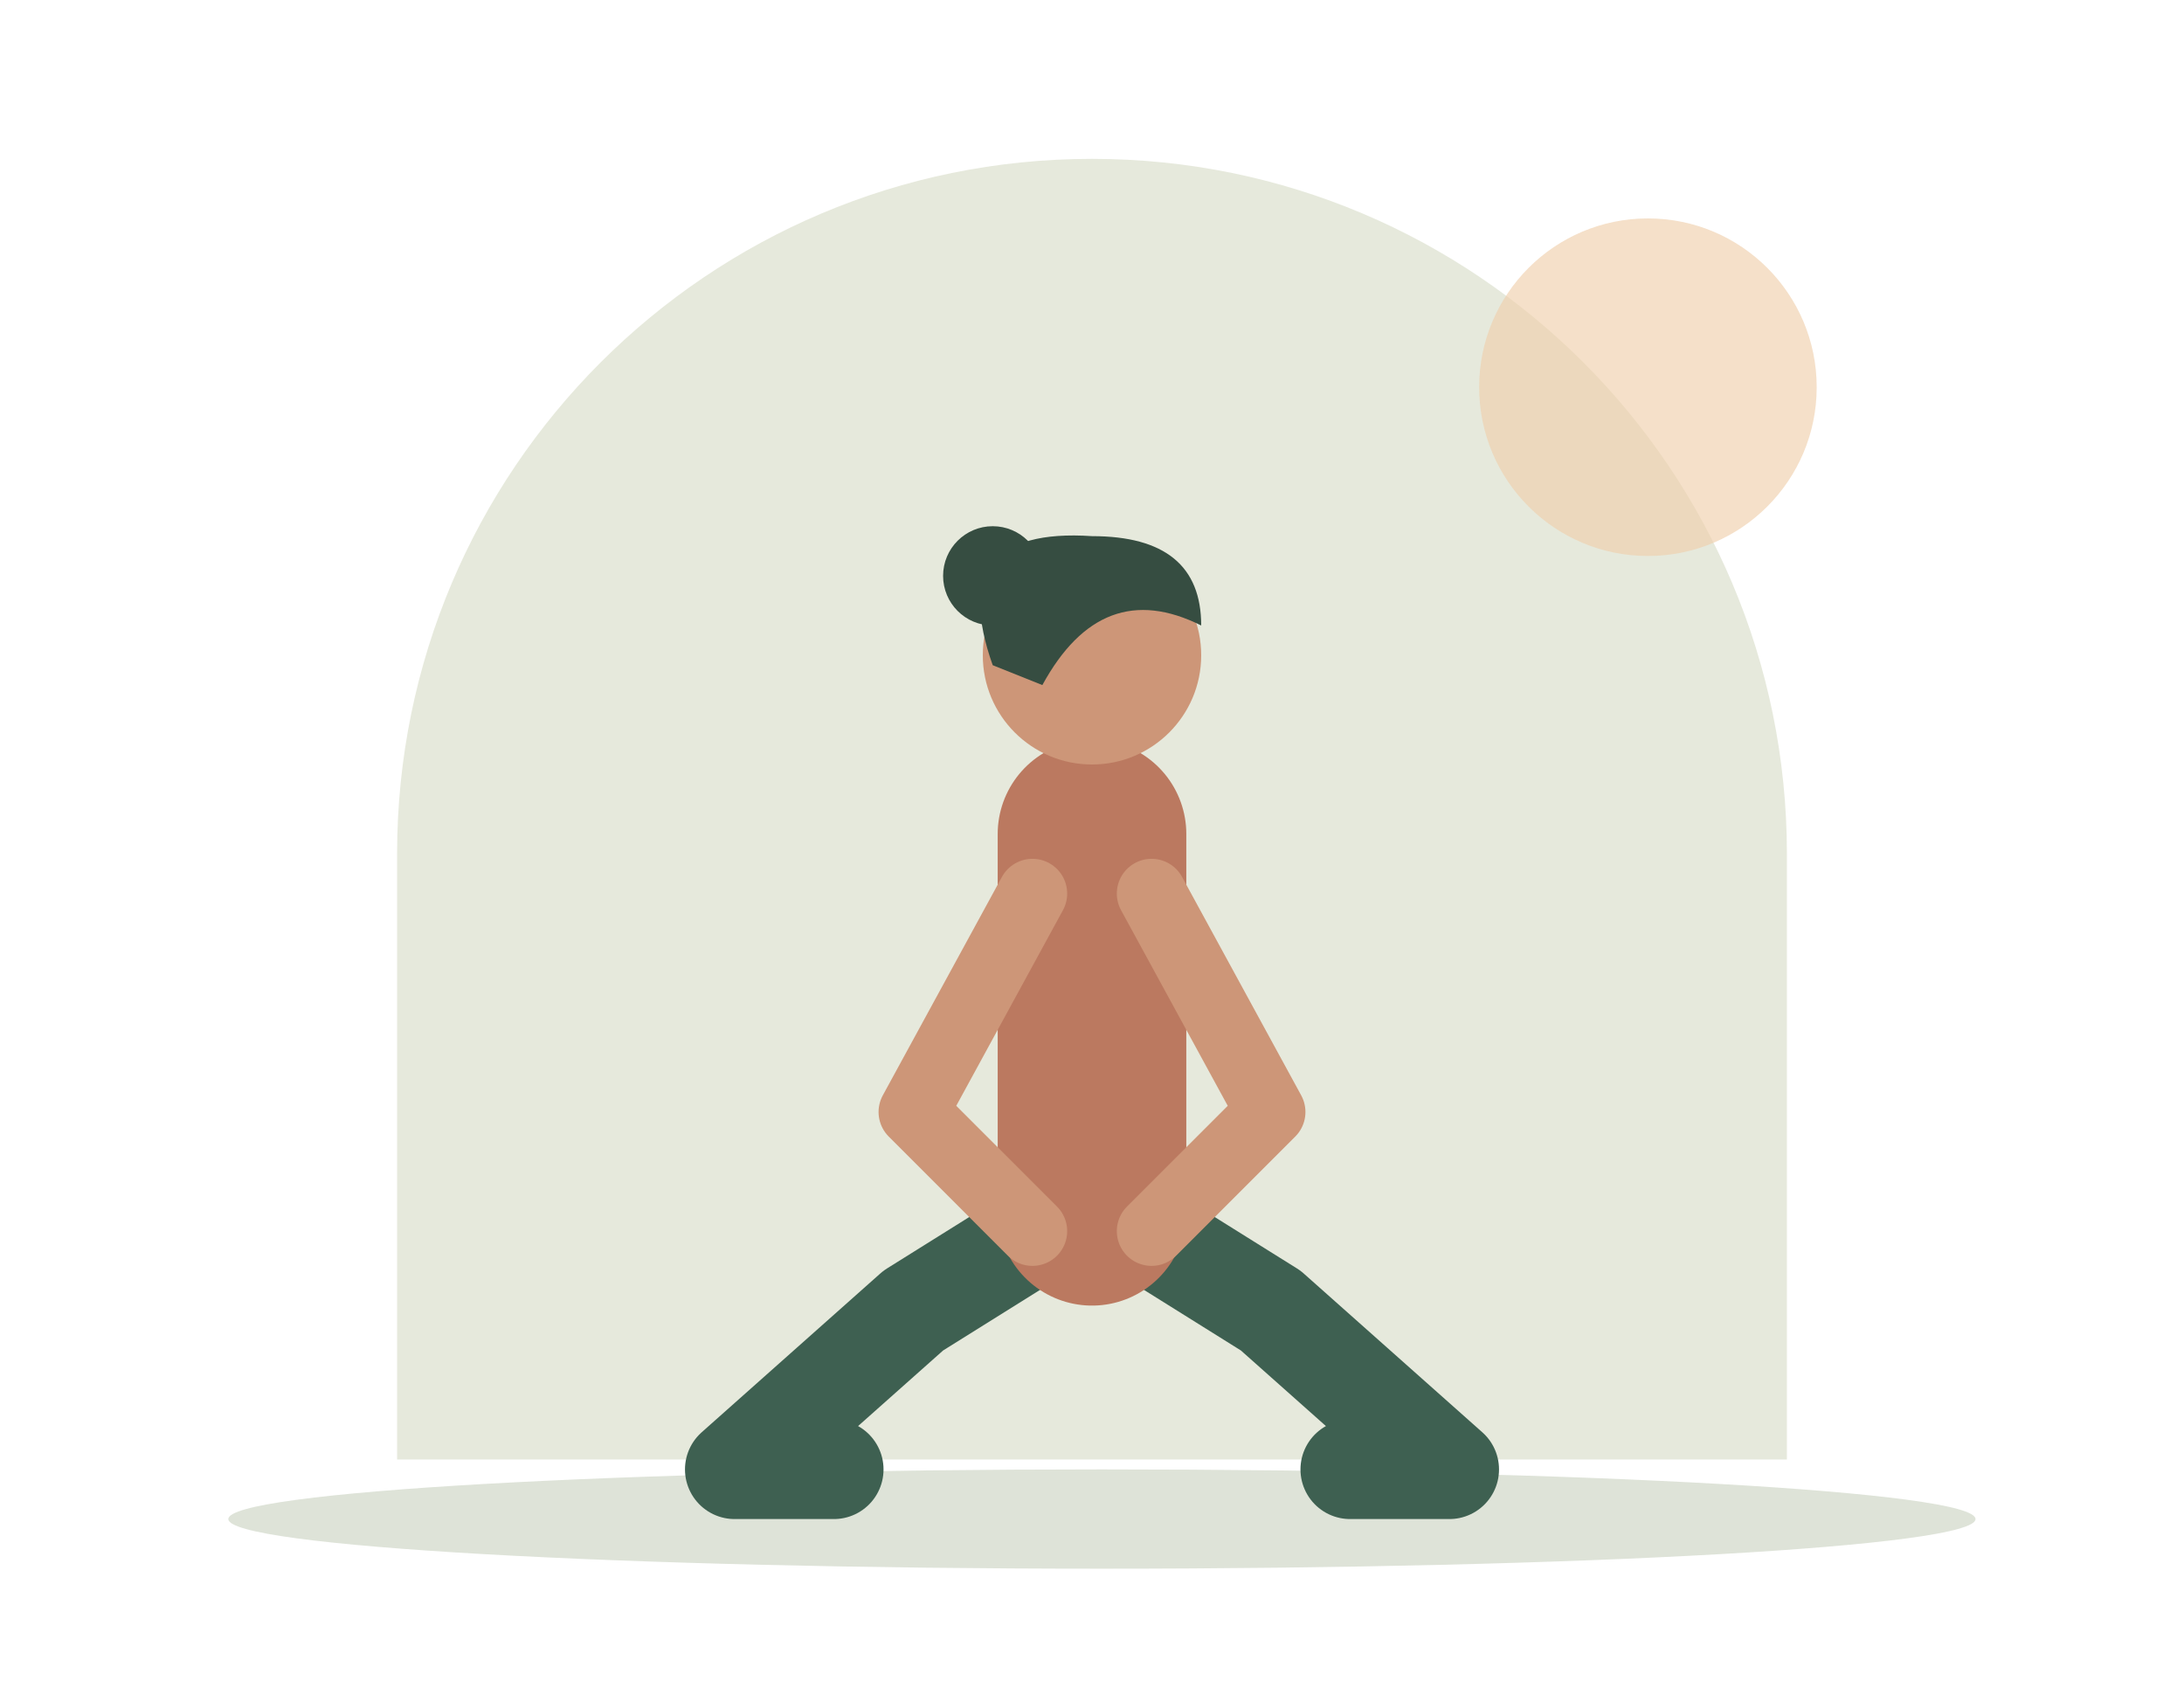
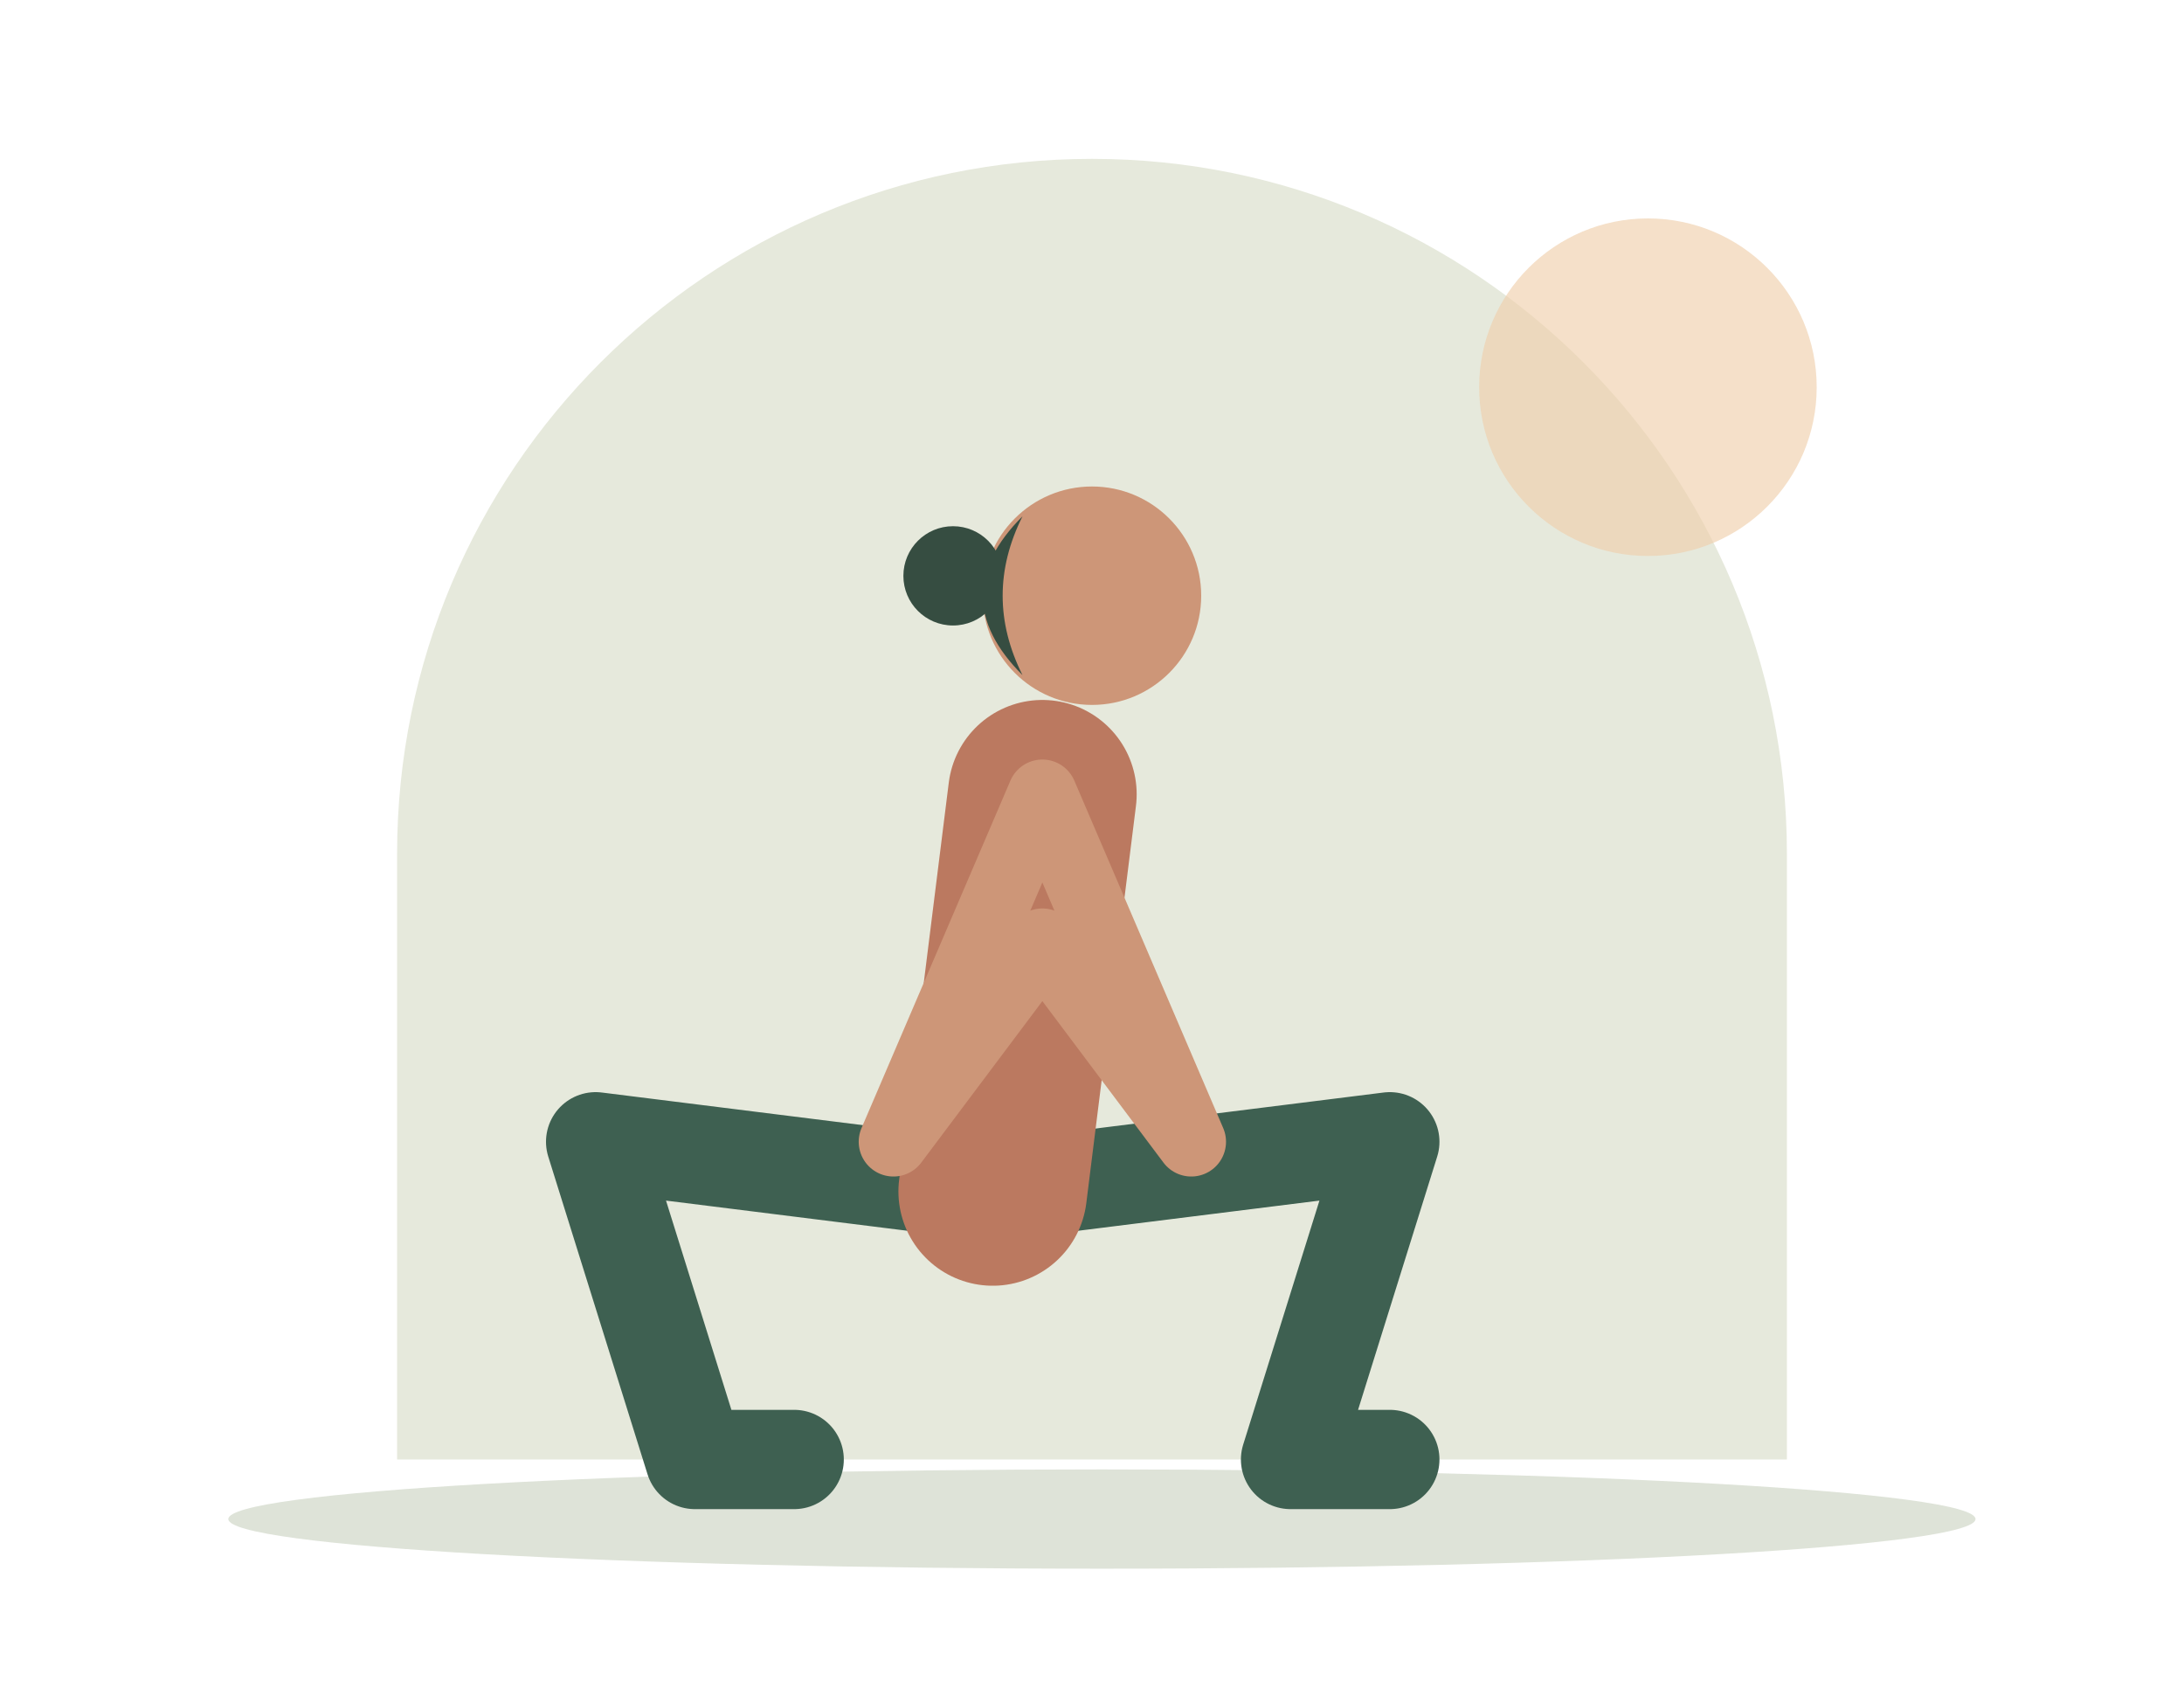
<svg xmlns="http://www.w3.org/2000/svg" width="440" height="340" viewBox="0 0 220 170">
  <path d="M40 147V86a70 70 0 0 1 140 0v61Z" fill="#e6e9dc" />
  <circle cx="166" cy="39" r="17" fill="#efcfac" opacity=".65" />
  <ellipse cx="111" cy="153" rx="88" ry="5" fill="#ccd4c3" opacity=".65" />
-   <path d="M108 122 L92 132 L74 148 L84 148 M112 122 L128 132 L146 148 L136 148" stroke="#3e6051" stroke-width="10" fill="none" stroke-linecap="round" stroke-linejoin="round" />
-   <path d="M110 84 L110 122" stroke="#bb7960" stroke-width="19" fill="none" stroke-linecap="round" />
-   <path d="M104 90 L92 112 L104 124 M116 90 L128 112 L116 124" stroke="#cd9678" stroke-width="7" fill="none" stroke-linecap="round" stroke-linejoin="round" />
-   <circle cx="110" cy="66" r="11" fill="#cd9678" />
-   <path d="M100 67 Q95 53 110 54 Q121 54 121 63 Q111 58 105 69Z" fill="#364d41" />
-   <circle cx="100" cy="58" r="5" fill="#364d41" />
+   <path d="M100 120 L60 115 L70 147 L80 147 M100 120 L140 115 L130 147 L140 147" stroke="#3e6051" stroke-width="10" fill="none" stroke-linecap="round" stroke-linejoin="round" />
+   <path d="M105 80 L100 120" stroke="#bb7960" stroke-width="19" fill="none" stroke-linecap="round" />
+   <path d="M105 80 L90 115 L105 95 M105 80 L120 115 L105 95" stroke="#cd9678" stroke-width="7" fill="none" stroke-linecap="round" stroke-linejoin="round" />
+   <circle cx="110" cy="60" r="11" fill="#cd9678" />
+   <path d="M103 52 Q95 60 103 68 Q99 60 103 52 Z" fill="#364d41" />
+   <circle cx="96" cy="58" r="5" fill="#364d41" />
</svg>
